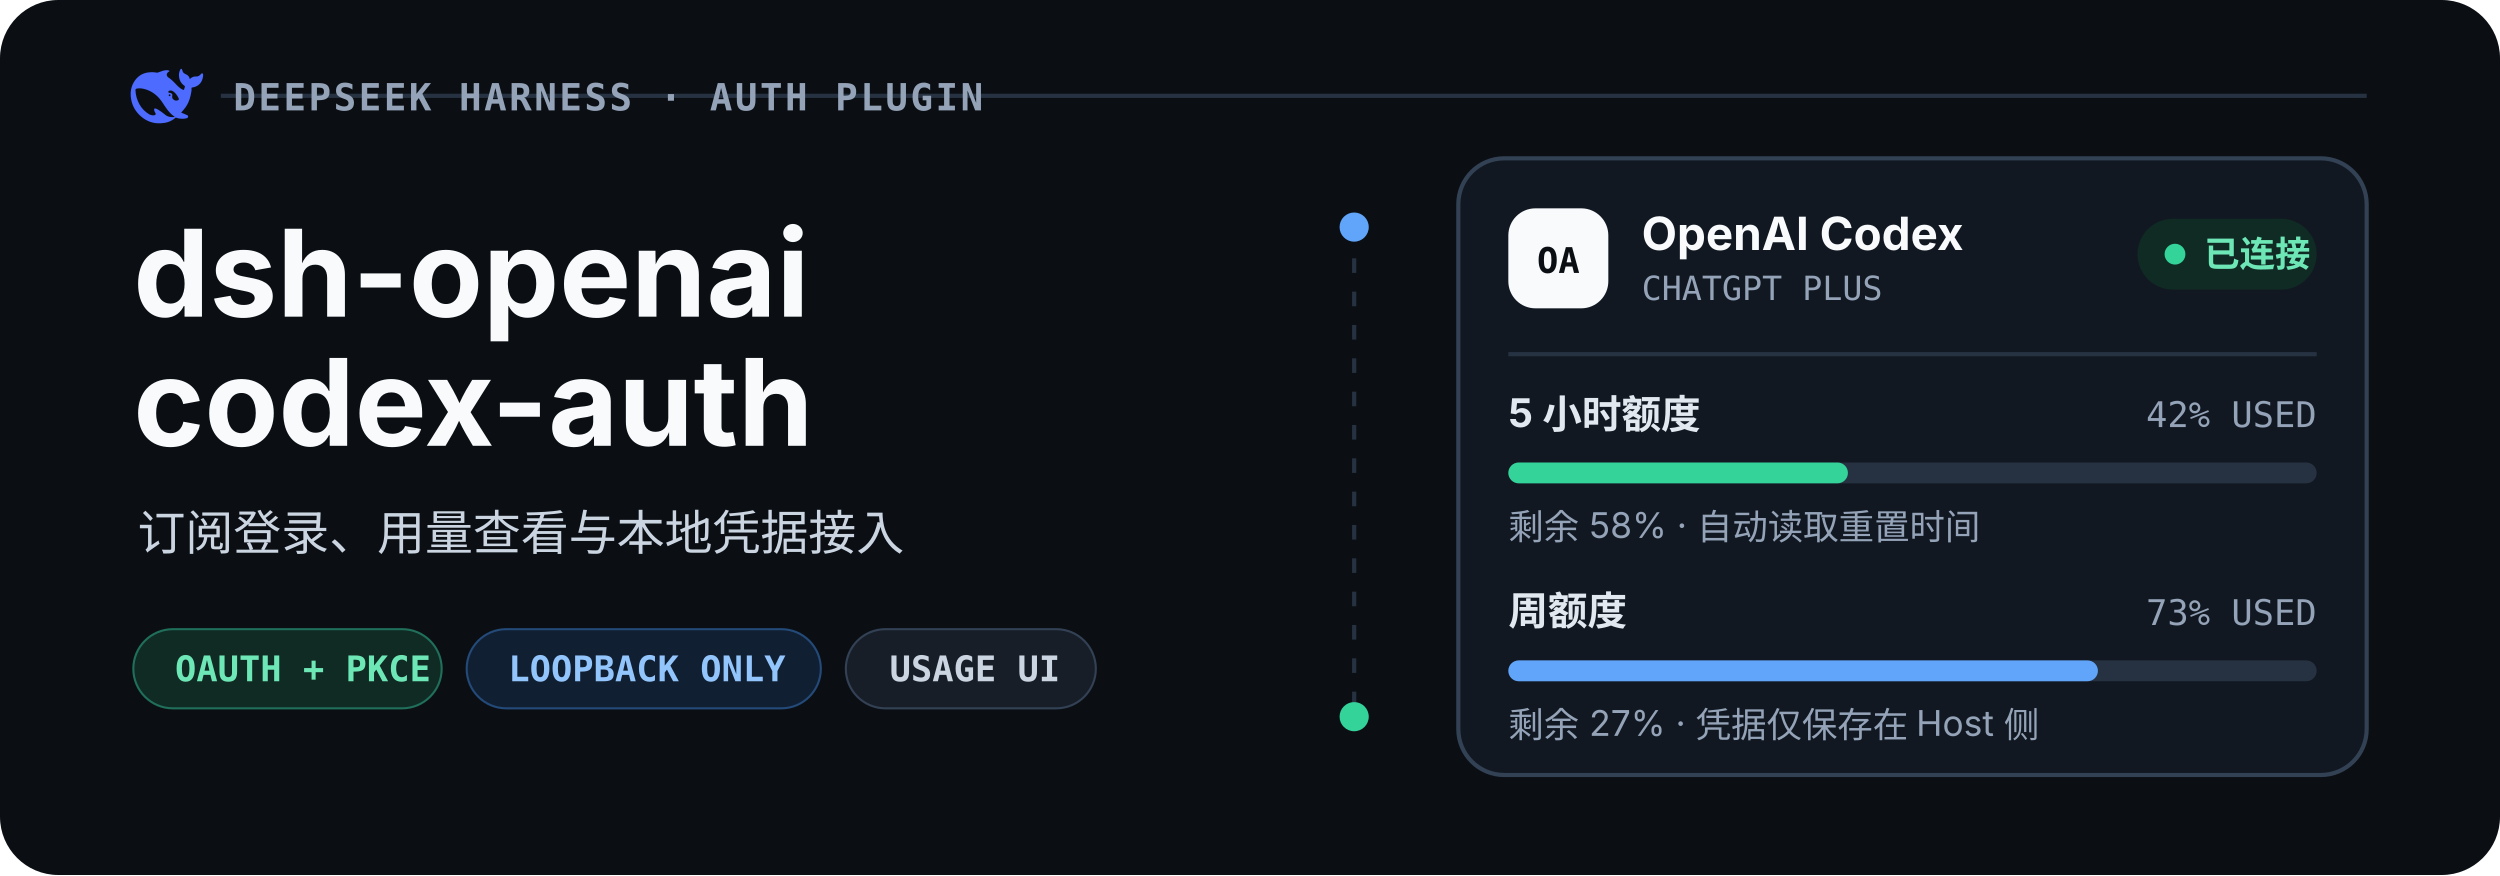
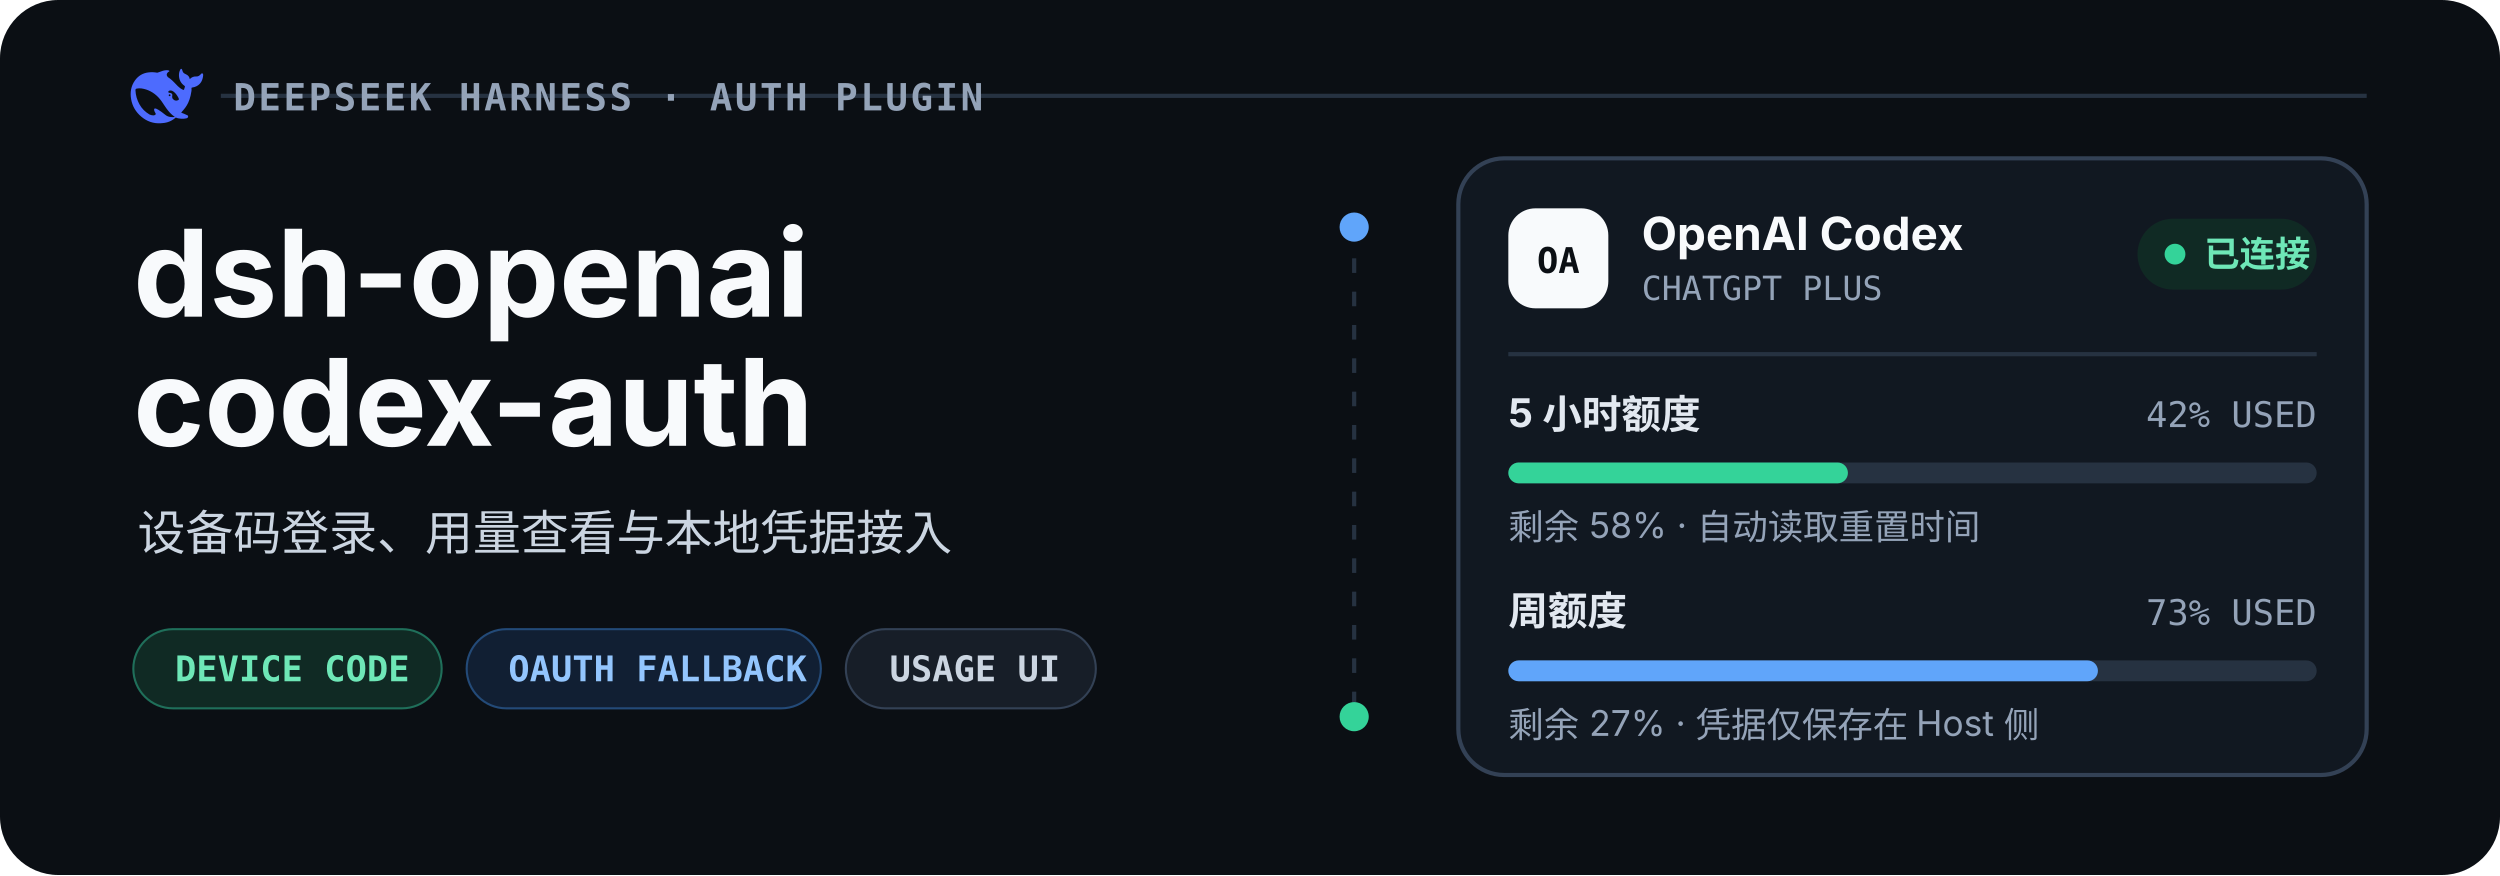
<svg xmlns="http://www.w3.org/2000/svg" width="1200" height="420" viewBox="0 0 1200 420" role="img" aria-labelledby="title desc">
  <rect width="1200" height="420" rx="28" fill="#0B0F14" />
  <path d="M64 46H1136" stroke="#263241" stroke-width="2" />
  <rect x="56" y="23" width="50" height="46" rx="12" fill="#0B0F14" />
  <g id="deepseek-logo" transform="translate(62 28) scale(.72)">
    <path d="M48.835 10.048C48.323 9.792 48.102 10.28 47.803 10.528C47.701 10.608 47.614 10.712 47.527 10.808C46.779 11.624 45.905 12.16 44.762 12.096C43.092 12 41.666 12.536 40.406 13.84C40.138 12.232 39.248 11.272 37.893 10.656C37.184 10.336 36.467 10.016 35.97 9.32C35.623 8.824 35.529 8.272 35.356 7.728C35.246 7.4 35.135 7.064 34.765 7.008C34.363 6.944 34.206 7.288 34.048 7.576C33.418 8.752 33.173 10.048 33.197 11.36C33.252 14.312 34.474 16.664 36.9 18.336C37.176 18.528 37.247 18.72 37.16 19C36.995 19.576 36.797 20.136 36.624 20.712C36.514 21.08 36.349 21.16 35.962 21C34.631 20.432 33.481 19.592 32.464 18.576C30.739 16.872 29.179 14.992 27.233 13.52C26.776 13.176 26.319 12.856 25.847 12.552C23.862 10.584 26.107 8.968 26.627 8.776C27.17 8.576 26.816 7.888 25.059 7.896C23.302 7.904 21.695 8.504 19.647 9.304C19.348 9.424 19.032 9.512 18.709 9.584C16.85 9.224 14.92 9.144 12.903 9.376C9.106 9.808 6.073 11.64 3.843 14.768C1.165 18.528 0.534 22.8 1.307 27.256C2.118 31.952 4.466 35.84 8.074 38.88C11.816 42.032 16.125 43.576 21.041 43.28C24.027 43.104 27.352 42.696 31.102 39.456C32.047 39.936 33.04 40.128 34.686 40.272C35.955 40.392 37.176 40.208 38.121 40.008C39.602 39.688 39.499 38.288 38.964 38.032C34.623 35.968 35.576 36.808 34.71 36.128C36.916 33.464 40.24 30.696 41.54 21.728C41.643 21.016 41.556 20.568 41.54 19.992C41.532 19.64 41.611 19.504 42.005 19.464C43.092 19.336 44.148 19.032 45.117 18.488C47.929 16.92 49.064 14.344 49.331 11.256C49.371 10.784 49.324 10.296 48.835 10.048ZM24.326 37.84C20.12 34.464 18.079 33.352 17.236 33.4C16.448 33.448 16.59 34.368 16.763 34.968C16.944 35.56 17.181 35.968 17.512 36.488C17.74 36.832 17.898 37.344 17.283 37.728C15.928 38.584 13.573 37.44 13.462 37.384C10.721 35.736 8.428 33.56 6.813 30.584C5.253 27.72 4.348 24.648 4.198 21.368C4.158 20.576 4.387 20.296 5.159 20.152C6.175 19.96 7.223 19.92 8.239 20.072C12.533 20.712 16.189 22.672 19.253 25.776C21.002 27.544 22.325 29.656 23.689 31.72C25.138 33.912 26.698 36 28.683 37.712C29.384 38.312 29.943 38.768 30.479 39.104C28.864 39.288 26.17 39.328 24.326 37.84ZM26.343 24.6C26.343 24.248 26.619 23.968 26.966 23.968C27.044 23.968 27.115 23.984 27.178 24.008C27.265 24.04 27.344 24.088 27.407 24.16C27.517 24.272 27.58 24.432 27.58 24.6C27.58 24.952 27.304 25.232 26.957 25.232C26.611 25.232 26.343 24.952 26.343 24.6ZM32.606 27.88C32.205 28.048 31.803 28.192 31.416 28.208C30.818 28.24 30.164 27.992 29.81 27.688C29.258 27.216 28.864 26.952 28.699 26.128C28.628 25.776 28.668 25.232 28.73 24.92C28.872 24.248 28.714 23.816 28.25 23.424C27.872 23.104 27.391 23.016 26.863 23.016C26.666 23.016 26.485 22.928 26.351 22.856C26.13 22.744 25.949 22.464 26.123 22.12C26.178 22.008 26.446 21.736 26.509 21.688C27.226 21.272 28.053 21.408 28.817 21.72C29.526 22.016 30.061 22.56 30.834 23.328C31.622 24.256 31.763 24.512 32.212 25.208C32.567 25.752 32.89 26.312 33.11 26.952C33.245 27.352 33.071 27.68 32.606 27.88Z" fill="#4D6BFE" />
  </g>
  <text x="112" y="53" fill="#94A3B8" font-family="ui-monospace, SFMono-Regular, Menlo, Consolas, monospace" font-size="18" font-weight="600" letter-spacing="1.2">DEEPSEEK HARNESS · AUTH PLUGIN</text>
  <g id="title-block" transform="translate(64 88)">
    <text x="0" y="64" fill="#F8FAFC" font-family="-apple-system, BlinkMacSystemFont, Segoe UI, PingFang SC, sans-serif" font-size="58" font-weight="750">dsh-openai</text>
    <text x="0" y="126" fill="#F8FAFC" font-family="-apple-system, BlinkMacSystemFont, Segoe UI, PingFang SC, sans-serif" font-size="58" font-weight="750">codex-auth</text>
-     <text x="2" y="176" fill="#CBD5E1" font-family="-apple-system, BlinkMacSystemFont, Segoe UI, PingFang SC, sans-serif" font-size="23">订阅登录、用量查看与本地凭据接入</text>
+     <text x="2" y="176" fill="#CBD5E1" font-family="-apple-system, BlinkMacSystemFont, Segoe UI, PingFang SC, sans-serif" font-size="23">设备码登录、用量查看与本地凭据接入</text>
    <g transform="translate(0 214)" font-family="ui-monospace, SFMono-Regular, Menlo, Consolas, monospace" font-size="17" font-weight="650">
      <rect width="148" height="38" rx="19" fill="#102A24" stroke="#1F6F5A" />
-       <text x="20" y="25" fill="#6EE7B7">OAUTH + PKCE</text>
+       <text x="20" y="25" fill="#6EE7B7">DEVICE CODE</text>
      <rect x="160" width="170" height="38" rx="19" fill="#111F33" stroke="#234A78" />
-       <text x="180" y="25" fill="#93C5FD">LOOPBACK ONLY</text>
+       <text x="180" y="25" fill="#93C5FD">OAUTH FALLBACK</text>
      <rect x="342" width="120" height="38" rx="19" fill="#171E28" stroke="#334155" />
      <text x="363" y="25" fill="#CBD5E1">USAGE UI</text>
    </g>
  </g>
  <g id="usage-proof" transform="translate(700 76)">
    <rect width="436" height="296" rx="22" fill="#111821" stroke="#334155" stroke-width="2" />
    <rect x="24" y="24" width="48" height="48" rx="13" fill="#F8FAFC" />
    <text x="48" y="55" text-anchor="middle" fill="#0B0F14" font-family="ui-monospace, SFMono-Regular, Menlo, Consolas, monospace" font-size="17" font-weight="800">OA</text>
    <text x="88" y="44" fill="#F8FAFC" font-family="-apple-system, BlinkMacSystemFont, Segoe UI, PingFang SC, sans-serif" font-size="22" font-weight="700">OpenAI Codex</text>
    <text x="88" y="68" fill="#94A3B8" font-family="ui-monospace, SFMono-Regular, Menlo, Consolas, monospace" font-size="16">CHATGPT PLUS</text>
    <rect x="326" y="29" width="86" height="34" rx="17" fill="#102A24" />
    <circle cx="344" cy="46" r="5" fill="#34D399" />
    <text x="358" y="52" fill="#6EE7B7" font-family="-apple-system, BlinkMacSystemFont, Segoe UI, PingFang SC, sans-serif" font-size="17" font-weight="650">已连接</text>
    <path d="M24 94H412" stroke="#263241" stroke-width="2" />
    <text x="24" y="129" fill="#E2E8F0" font-family="-apple-system, BlinkMacSystemFont, Segoe UI, PingFang SC, sans-serif" font-size="19" font-weight="650">5 小时额度</text>
    <text x="412" y="129" text-anchor="end" fill="#94A3B8" font-family="ui-monospace, SFMono-Regular, Menlo, Consolas, monospace" font-size="17">42% USED</text>
    <rect x="24" y="146" width="388" height="10" rx="5" fill="#263241" />
    <rect x="24" y="146" width="163" height="10" rx="5" fill="#34D399" />
    <text x="24" y="183" fill="#94A3B8" font-family="-apple-system, BlinkMacSystemFont, Segoe UI, PingFang SC, sans-serif" font-size="17">剩余 58% · 自动读取重置时间</text>
    <text x="24" y="224" fill="#E2E8F0" font-family="-apple-system, BlinkMacSystemFont, Segoe UI, PingFang SC, sans-serif" font-size="19" font-weight="650">周额度</text>
    <text x="412" y="224" text-anchor="end" fill="#94A3B8" font-family="ui-monospace, SFMono-Regular, Menlo, Consolas, monospace" font-size="17">73% USED</text>
    <rect x="24" y="241" width="388" height="10" rx="5" fill="#263241" />
    <rect x="24" y="241" width="283" height="10" rx="5" fill="#60A5FA" />
    <text x="24" y="278" fill="#94A3B8" font-family="-apple-system, BlinkMacSystemFont, Segoe UI, PingFang SC, sans-serif" font-size="17">剩余 27% · 凭据仅保存在 Host 侧</text>
  </g>
  <path d="M650 108V344" stroke="#263241" stroke-width="2" stroke-dasharray="7 9" />
  <circle cx="650" cy="109" r="7" fill="#60A5FA" />
  <circle cx="650" cy="344" r="7" fill="#34D399" />
</svg>
